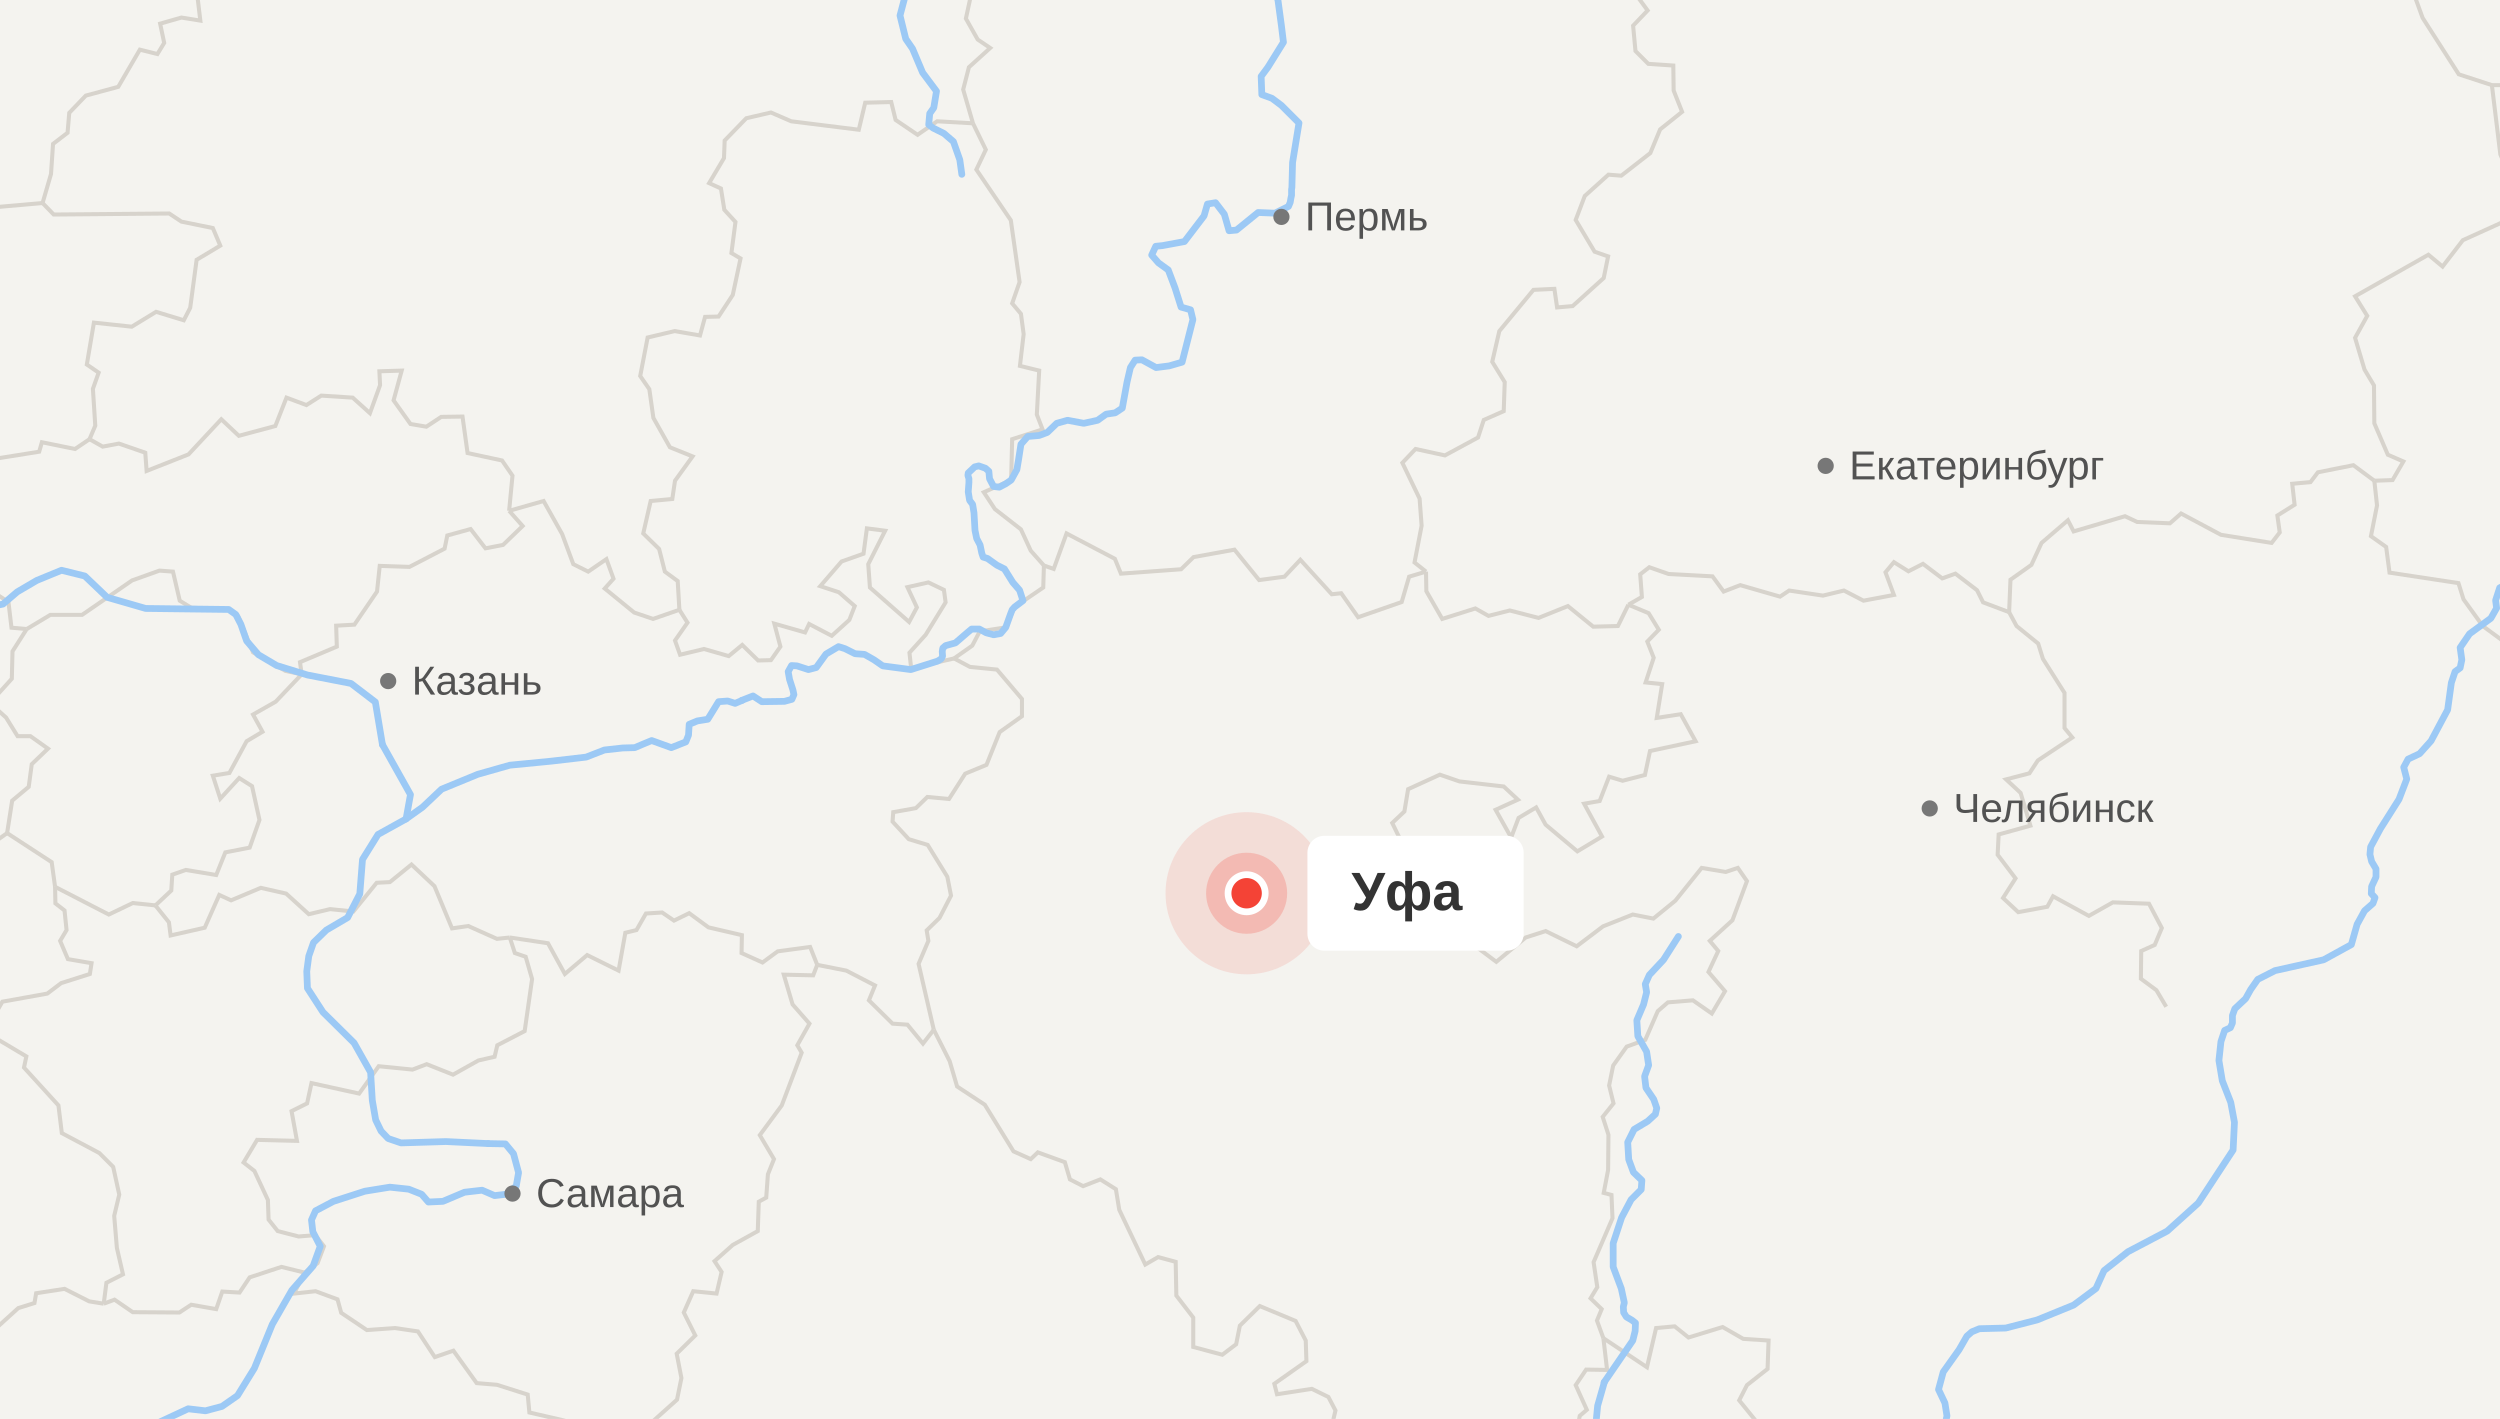
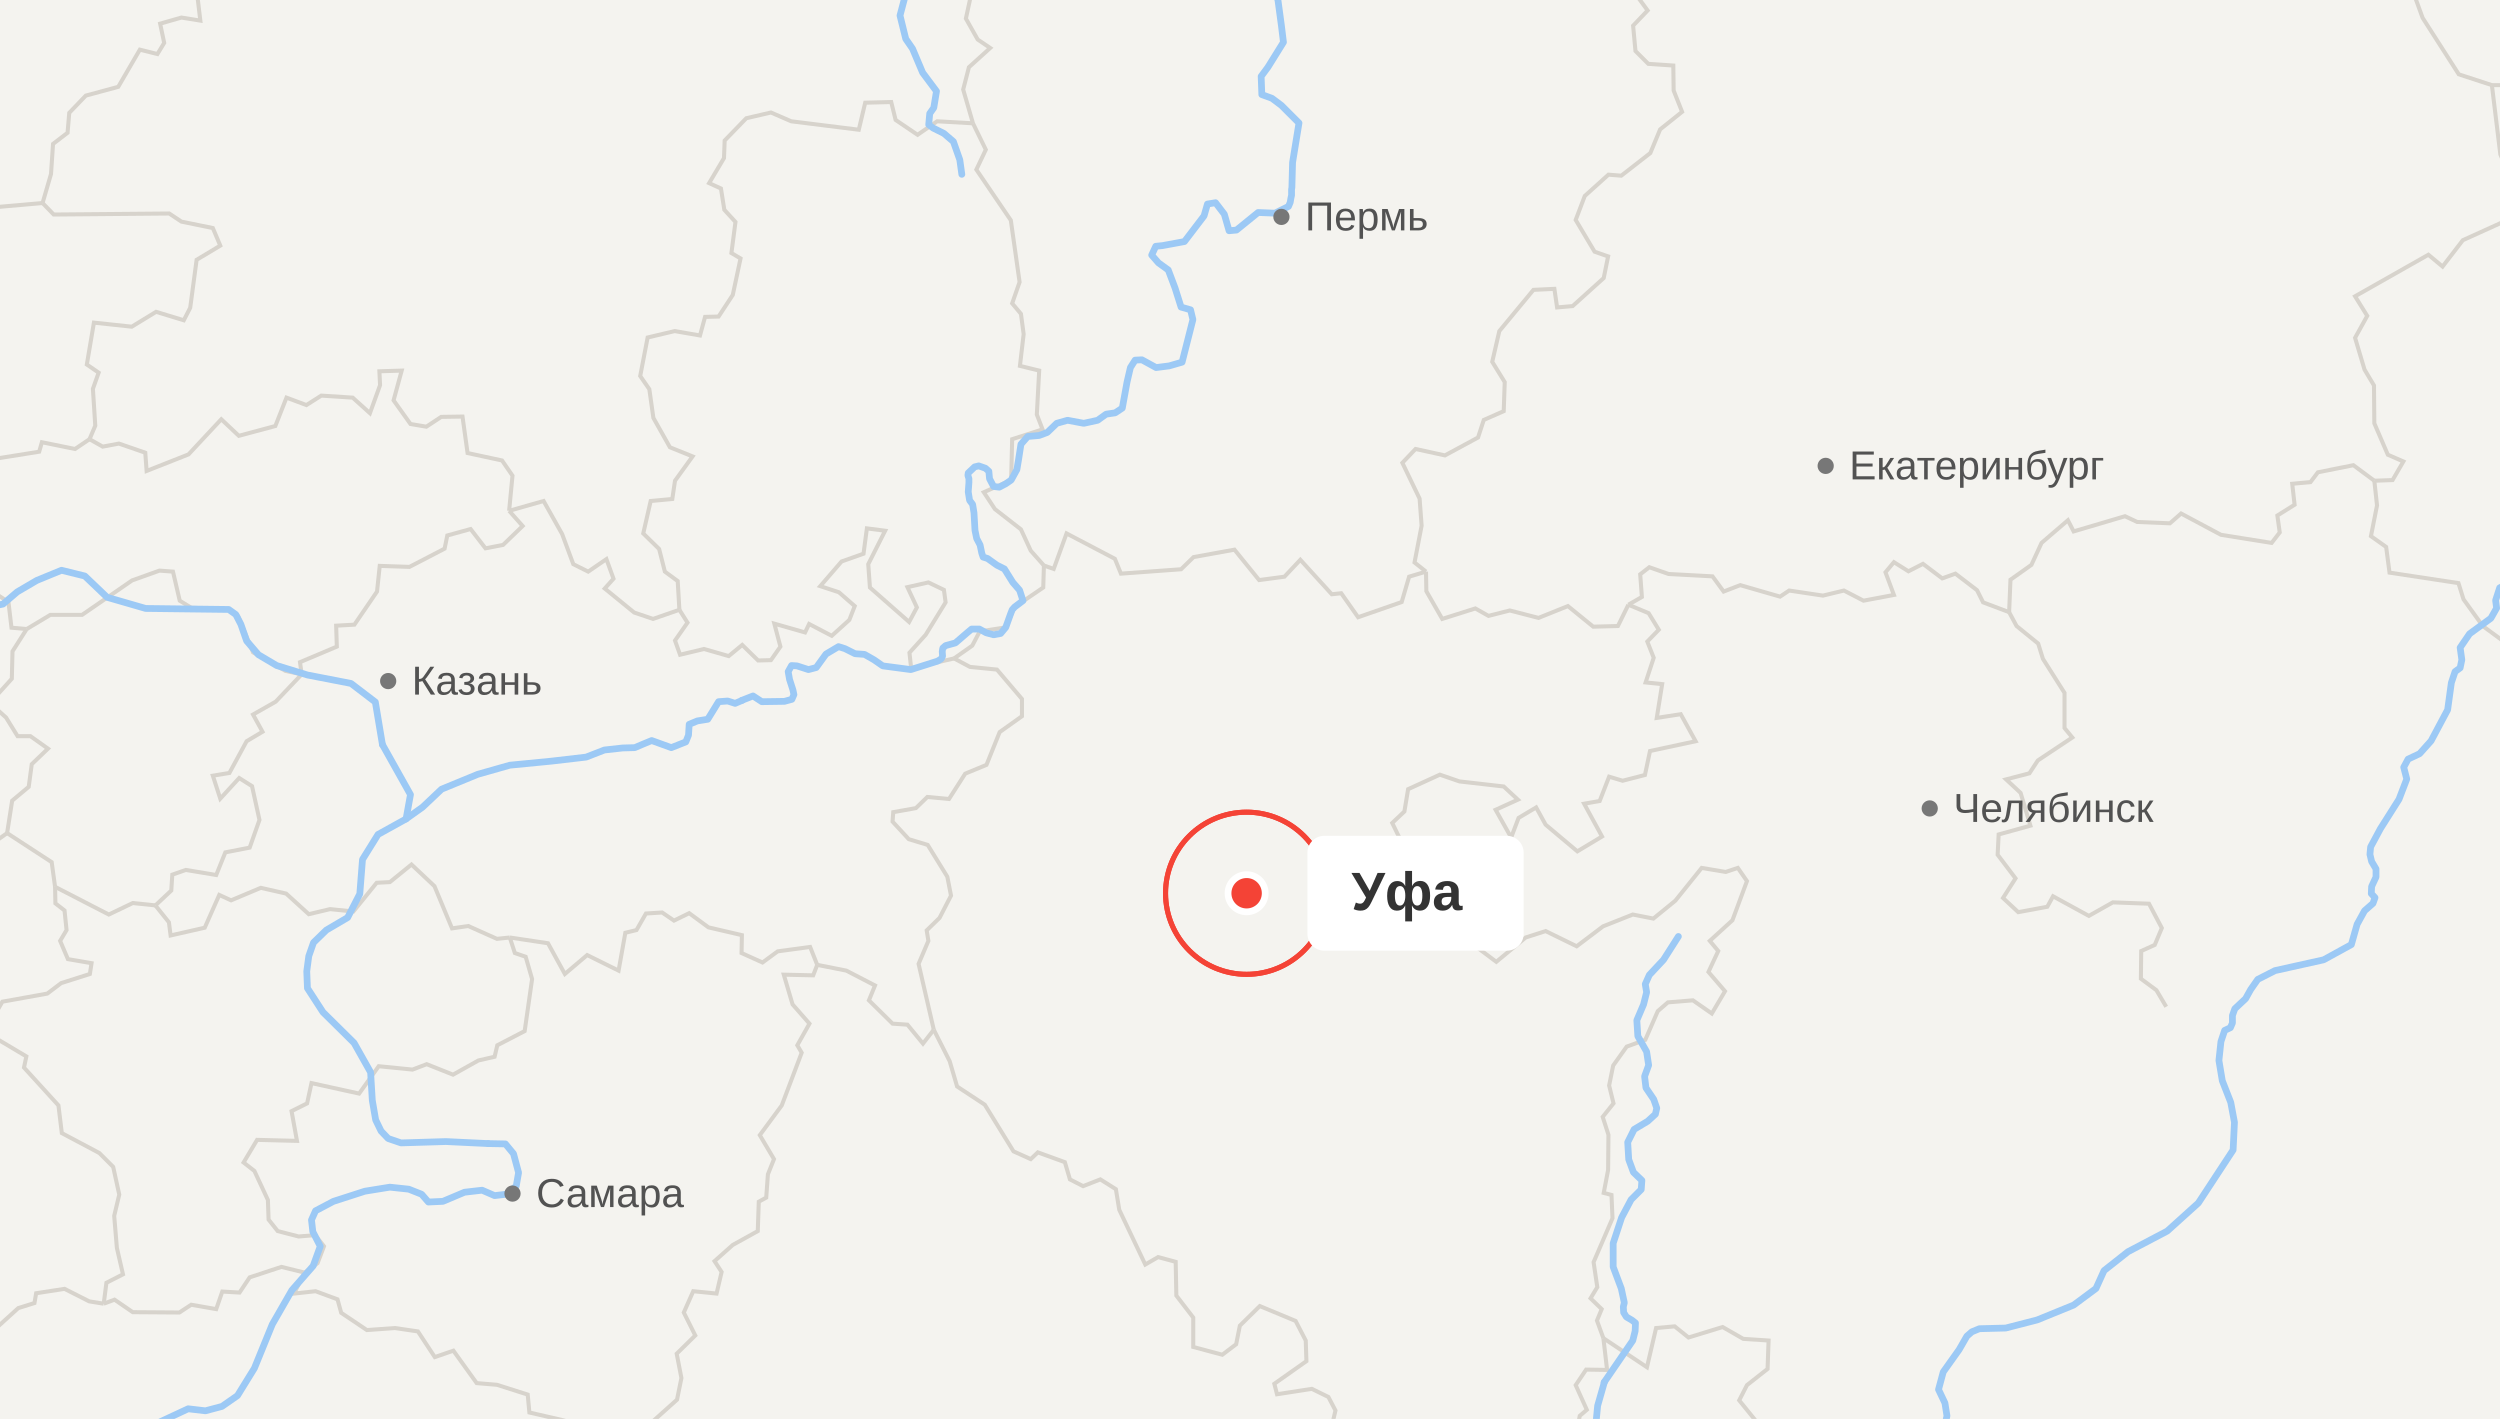
<svg xmlns="http://www.w3.org/2000/svg" viewBox="0 0 740 420" role="img" aria-label="Уфа и соседние города">
+   <style>
+ .ufa-ripple{fill:none;stroke:#f44336;stroke-width:1.5;transform-box:fill-box;transform-origin:center;animation:ufa-ripple 2.8s ease-out infinite}
+ .ufa-ripple-late{animation-delay:-1.4s}
+ .ufa-marker-core{animation:ufa-beacon 2.8s ease-in-out infinite}
+ @keyframes ufa-ripple{0%{transform:scale(.25);opacity:.55}90%,100%{transform:scale(1.35);opacity:0}}
+ @keyframes ufa-beacon{0%,100%{opacity:1}50%{opacity:.55}}
+ @media(prefers-reduced-motion:reduce){.ufa-ripple,.ufa-marker-core{animation:none}.ufa-ripple{opacity:.2;transform:none}.ufa-ripple-late{transform:scale(.5)}.ufa-marker-core{opacity:1}}
+ </style>
  <rect width="740" height="420" fill="#f4f3ef" />
  <defs>
    <clipPath id="map-clip">
      <rect width="740" height="420" />
    </clipPath>
  </defs>
  <g clip-path="url(#map-clip)">
    <g fill="none" stroke="#d7d3cc" stroke-width="1.2">
      <path d="M 150.9 277.5 L 152.4 282.1 L 155.6 283.2 L 157.5 289.8 L 155.3 305.2 L 147.2 309.4 L 146.4 312.8 L 141.6 313.9 L 134.1 318.1 L 126.3 315.0 L 122.1 316.6 L 112.1 315.6 L 106.3 323.7 L 92.2 320.6 L 90.9 326.6 L 86.3 328.9 L 87.9 337.7 L 76.1 337.4 L 72.1 344.1 L 75.3 346.6 L 79.3 355.2 L 79.5 361.0 L 82.2 364.4 L 88.4 366.0 L 93.3 365.6 L 95.9 368.9 L 94.0 373.9 L 90.2 376.7" />
      <path d="M 30.7 385.9 L 31.5 379.7 L 36.4 377.2 L 34.6 369.4 L 33.8 359.9 L 35.3 353.6 L 33.5 345.4 L 29.4 341.3 L 18.3 335.4 L 17.3 327.2 L 7.1 316.0 L 7.8 312.7 L -1.6 307.1 L -7.7 307.2" />
      <path d="M 150.7 151.2 L 160.9 148.3 L 166.4 158.1 L 169.7 167.0 L 174.1 169.2 L 179.5 165.5 L 181.6 171.3 L 179.0 174.2 L 187.7 181.3 L 193.3 183.2 L 201.1 180.5" />
      <path d="M 201.1 180.5 L 203.5 184.3 L 199.8 189.6 L 201.3 193.8 L 208.4 192.1 L 215.7 194.2 L 219.7 190.9 L 224.4 195.5 L 228.2 195.4 L 231.0 191.4 L 229.2 184.6 L 238.3 187.2 L 239.5 184.7 L 246.2 188.2 L 251.4 183.5 L 253.0 179.4 L 248.3 175.3 L 242.8 173.5 L 249.1 166.2 L 255.6 163.9 L 256.6 156.4 L 262.0 157.1 L 257.0 167.0 L 257.5 173.9 L 269.1 184.1 L 271.4 179.8 L 268.6 173.8 L 274.8 172.4 L 279.4 174.6 L 279.9 178.3 L 274.0 187.9 L 269.2 193.2 L 269.7 197.8 L 282.4 194.9" />
      <path d="M 46.0 268.0 L 50.7 263.6 L 51.0 258.9 L 55.0 257.5 L 64.0 259.0 L 66.7 252.3 L 73.9 250.9 L 76.8 242.7 L 74.6 232.7 L 70.8 230.3 L 65.2 236.4 L 63.0 229.6 L 67.9 228.8 L 73.0 219.4 L 77.7 216.6 L 74.9 211.5 L 81.6 207.7 L 89.3 199.6" />
      <path d="M 89.3 199.6 L 88.8 196.0 L 99.7 191.4 L 99.5 185.2 L 104.9 184.9 L 111.6 175.1 L 112.4 167.5 L 121.2 167.8 L 131.6 162.4 L 132.4 158.5 L 139.3 156.6 L 143.7 162.3 L 148.9 161.3 L 154.7 155.7 L 150.7 151.2" />
      <path d="M 241.9 285.6 L 239.8 280.3 L 230.2 281.6 L 225.7 284.9 L 219.5 282.1 L 219.6 276.8 L 209.7 274.5 L 204.0 270.3 L 199.5 272.5 L 196.0 270.1 L 191.2 270.4 L 188.4 275.3 L 185.1 276.1 L 183.1 287.3 L 173.8 282.7 L 167.2 288.3 L 162.2 279.2 L 150.9 277.5" />
      <path d="M 150.9 277.5 L 147.1 277.9 L 138.6 274.1 L 133.8 274.8 L 128.6 262.3 L 121.8 255.9 L 115.4 261.1 L 111.5 261.3 L 104.6 269.8 L 97.7 269.1 L 91.4 270.6 L 84.7 264.5 L 77.2 262.8 L 68.4 266.5 L 64.9 264.9 L 60.6 274.6 L 50.5 276.9 L 50.0 273.0 L 46.0 268.0" />
      <path d="M 41.2 -40.6 L 39.1 -25.0 L 46.3 -23.5 L 45.9 -14.5 L 58.1 -3.9 L 59.3 6.1 L 53.7 5.2 L 47.4 7.0 L 48.6 12.7 L 46.6 16.0 L 41.4 14.7 L 35.0 25.7 L 25.4 28.3 L 20.5 33.4 L 20.0 39.3 L 15.7 42.6 L 15.1 51.5 L 12.6 60.1" />
      <path d="M 12.6 60.1 L -6.8 61.8 L -10.9 66.5 L -16.4 68.8 L -19.9 62.6 L -26.1 62.2 L -31.3 59.7 L -42.1 60.0 L -44.7 67.7 L -42.0 72.5 L -47.1 83.7 L -51.3 83.5 L -56.1 87.4 L -62.8 95.5 L -74.2 100.4 L -79.7 100.9 L -84.1 98.7" />
      <path d="M -187.7 27.5 L -177.0 17.0 L -179.6 14.1 L -175.9 6.4 L -165.7 -2.4 L -159.6 -5.3 L -147.6 -7.8 L -144.7 -15.2 L -149.5 -18.3 L -145.8 -28.3 L -141.1 -25.8 L -140.7 -20.0 L -124.6 -20.4 L -123.2 -15.1 L -118.4 -11.2 L -110.0 -13.7 L -105.4 -17.3 L -100.1 -14.4 L -97.3 -18.5 L -92.6 -19.4 L -89.5 -12.4 L -83.6 -17.1 L -75.5 -13.6 L -70.2 -15.2 L -66.3 -11.3 L -59.5 -10.1 L -37.3 -8.0 L -33.6 -12.1 L -23.5 -13.1 L -3.0 -12.2 L 0.1 -18.6 L 6.7 -22.8 L 13.2 -22.9 L 15.0 -42.0 L 28.0 -40.3 L 32.4 -42.0 L 41.2 -40.6" />
      <path d="M -130.7 256.7 L -124.5 261.6 L -107.4 260.9 L -105.3 254.8 L -97.3 252.0 L -88.4 254.9 L -85.5 259.1 L -75.9 260.4 L -76.3 264.3 L -70.6 264.7 L -70.0 269.9 L -60.1 273.2 L -54.0 276.6 L -51.9 273.8 L -46.6 277.5 L -40.1 279.8 L -32.8 278.8 L -35.9 274.4 L -33.6 269.1 L -35.5 265.9 L -32.4 261.1 L -29.3 263.4 L -27.2 256.6 L -21.3 256.0 L -20.8 247.1 L -14.6 239.4 L -10.7 238.6 L -9.6 244.5 L -6.8 249.1 L -1.7 249.3 L 2.1 246.6" />
      <path d="M 2.1 246.6 L 15.3 255.2 L 16.3 262.5" />
      <path d="M -7.7 307.2 L -4.5 305.6 L 0.7 296.5 L 14.0 294.1 L 18.1 291.0 L 26.6 288.3 L 27.1 285.1 L 20.1 283.9 L 17.8 278.5 L 19.7 275.3 L 19.1 269.5 L 16.4 267.4 L 16.3 262.5" />
      <path d="M 16.3 262.5 L 32.2 270.7 L 39.3 267.3 L 46.0 268.0" />
      <path d="M 12.6 60.1 L 15.9 63.5 L 50.1 63.2 L 53.7 65.6 L 63.0 67.5 L 65.2 72.7 L 58.2 76.9 L 56.3 91.1 L 54.4 94.8 L 46.2 92.3 L 39.0 96.7 L 27.8 95.5 L 25.7 107.9 L 29.2 110.3 L 27.5 115.1 L 28.2 126.0 L 26.5 130.0" />
      <path d="M 288.0 36.5 L 291.8 44.3 L 289.0 50.2 L 299.2 65.2 L 301.8 83.5 L 299.6 89.8 L 302.2 92.9 L 303.0 98.9 L 301.9 108.3 L 307.6 109.7 L 306.9 122.7 L 308.6 127.1 L 299.6 130.0 L 299.3 142.1 L 291.2 145.7 L 294.5 150.7 L 302.2 156.7 L 305.1 163.0 L 309.0 167.4" />
      <path d="M 233.0 -83.2 L 238.8 -80.4 L 272.3 -78.1 L 275.9 -80.7 L 281.5 -76.4 L 285.1 -66.8 L 283.3 -54.9 L 280.9 -47.1 L 274.5 -45.1 L 272.1 -33.2 L 266.6 -24.1 L 271.4 -12.2 L 275.0 -9.5 L 291.4 -6.1 L 287.4 -1.4 L 285.9 5.5 L 289.4 11.7 L 293.1 14.2 L 286.8 19.9 L 285.1 26.5 L 288.0 36.5" />
      <path d="M 288.0 36.5 L 277.4 35.9 L 271.6 39.9 L 265.1 35.5 L 263.8 30.2 L 256.1 30.4 L 254.2 38.4 L 234.2 35.9 L 228.2 33.3 L 220.9 35.0 L 214.5 41.6 L 214.3 46.8 L 209.9 54.2 L 213.4 55.8 L 214.4 62.1 L 217.7 65.7 L 216.5 74.9 L 219.2 76.5 L 216.9 87.3 L 212.7 93.7 L 208.7 93.8 L 207.2 99.3 L 199.7 98.0 L 191.7 99.9 L 189.5 111.3 L 192.2 115.2 L 193.4 123.7 L 198.3 132.4 L 205.0 135.1 L 199.8 142.3 L 199.0 147.7 L 192.6 148.3 L 190.4 157.9 L 195.1 162.5 L 196.8 169.2 L 200.6 172.0 L 201.1 180.5" />
      <path d="M 26.5 130.0 L 30.4 132.2 L 35.2 131.3 L 43.0 134.0 L 43.4 139.4 L 55.8 134.5 L 65.5 124.1 L 70.7 129.0 L 81.5 126.1 L 84.8 117.7 L 90.7 119.9 L 95.1 117.1 L 104.4 117.7 L 109.5 122.3 L 112.5 114.0 L 112.3 109.9 L 118.9 109.7 L 116.5 118.5 L 121.5 125.5 L 126.2 126.3 L 130.6 123.4 L 136.9 123.3 L 138.4 134.1 L 148.6 136.3 L 151.7 140.8 L 150.7 151.2" />
      <path d="M 7.9 186.2 L 14.9 182.0 L 24.3 182.0 L 39.1 171.8 L 47.2 168.9 L 51.2 169.2 L 53.2 177.8 L 56.6 179.9 L 67.7 180.4 L 70.5 182.4 L 74.9 193.1 L 84.5 198.6 L 89.3 199.6" />
      <path d="M 26.5 130.0 L 22.2 132.9 L 12.4 130.9 L 11.6 133.7 L -1.5 135.8 L -5.2 150.8 L -12.9 153.2 L -12.5 161.2 L -7.8 163.4 L -1.9 162.9 L -2.0 169.5 L -4.7 173.5 L 2.5 178.2 L 3.4 185.8 L 7.9 186.2" />
      <path d="M 7.9 186.2 L 3.7 192.8 L 3.5 200.9 L -3.0 208.1 L 1.8 212.4 L 5.2 217.9 L 9.0 217.9 L 14.2 221.6 L 9.4 226.2 L 8.5 232.9 L 3.6 237.0 L 2.1 246.6" />
      <path d="M 499.0 -206.1 L 505.1 -202.0 L 509.8 -203.1 L 517.4 -199.5 L 517.5 -188.4 L 520.1 -186.5 L 533.9 -188.4 L 546.1 -185.3 L 561.1 -183.8 L 588.3 -166.0 L 589.5 -164.0 L 607.5 -157.0 L 614.9 -150.3 L 623.8 -135.6 L 620.1 -125.7 L 624.6 -110.5 L 632.4 -98.1 L 637.1 -87.2 L 636.3 -83.2 L 645.2 -77.5 L 650.8 -77.3 L 654.7 -66.8 L 658.4 -52.7 L 659.5 -31.6 L 665.3 -26.8 L 670.5 -25.8 L 678.0 -27.2 L 703.1 -22.3 L 709.8 -14.7 L 717.1 5.3 L 727.8 22.0 L 737.6 25.2" />
      <path d="M 422.1 169.2 L 418.7 166.5 L 420.8 155.6 L 420.2 147.6 L 415.1 137.0 L 419.0 132.9 L 427.7 134.8 L 437.5 129.5 L 439.2 124.3 L 445.1 121.7 L 445.4 113.1 L 441.7 107.1 L 443.8 98.0 L 453.9 85.8 L 460.1 85.5 L 460.9 91.0 L 465.5 90.6 L 474.7 82.3 L 476.0 75.9 L 472.0 74.5 L 466.4 65.1 L 469.1 58.0 L 476.1 51.7 L 479.9 52.0 L 488.5 45.3 L 491.4 38.3 L 497.9 33.1 L 495.4 26.8 L 495.3 19.4 L 487.9 18.9 L 484.1 15.1 L 483.4 7.6 L 487.7 3.1 L 484.4 -1.4 L 487.5 -9.7 L 481.1 -15.2 L 468.8 -19.4 L 462.8 -29.1 L 455.5 -31.0 L 458.9 -36.6 L 460.7 -46.9 L 465.5 -47.6 L 469.0 -57.2 L 473.8 -57.5 L 475.4 -61.7 L 480.6 -61.9 L 479.6 -67.1 L 488.0 -85.7 L 487.2 -92.2 L 489.9 -99.5 L 495.3 -105.9 L 498.3 -122.2 L 497.9 -132.3 L 494.8 -133.5 L 494.3 -145.5 L 490.7 -151.1 L 492.7 -162.1 L 496.0 -164.9 L 496.9 -171.2 L 493.9 -183.7" />
      <path d="M 282.4 194.9 L 287.8 191.1 L 290.0 186.9 L 297.7 185.7 L 300.3 179.7 L 308.8 173.9 L 309.0 167.4" />
      <path d="M 309.0 167.4 L 311.9 168.4 L 315.7 157.9 L 330.0 165.4 L 331.8 169.8 L 349.6 168.5 L 353.3 164.9 L 365.4 162.7 L 372.7 171.7 L 380.2 170.7 L 384.9 165.7 L 394.2 175.9 L 397.0 175.6 L 402.0 182.7 L 414.9 178.2 L 417.1 170.7 L 422.1 169.2" />
      <path d="M 422.1 169.2 L 422.2 175.0 L 426.9 183.2 L 436.7 180.1 L 440.6 182.3 L 446.9 180.7 L 455.4 182.9 L 464.1 179.4 L 471.6 185.5 L 478.9 185.3 L 482.0 179.0" />
      <path d="M 276.4 304.8 L 271.9 285.3 L 274.8 278.5 L 274.3 275.4 L 278.1 271.7 L 281.5 265.1 L 280.4 259.5 L 274.6 250.1 L 269.0 248.4 L 264.2 243.2 L 264.4 240.4 L 271.1 239.2 L 274.5 235.9 L 280.9 236.5 L 285.7 229.0 L 292.0 226.4 L 295.9 216.7 L 302.5 212.0 L 302.5 206.9 L 295.1 198.2 L 287.1 197.4 L 282.4 194.9" />
      <path d="M 641.2 298.0 L 638.3 293.1 L 633.7 289.7 L 633.8 281.5 L 637.8 279.7 L 639.9 274.7 L 636.1 267.5 L 625.4 267.1 L 618.3 271.1 L 607.7 265.3 L 606.0 268.4 L 597.4 270.0 L 592.9 265.8 L 596.6 260.0 L 591.3 253.0 L 591.6 247.0 L 601.0 244.4 L 598.1 234.7 L 593.8 230.7 L 600.7 228.9 L 603.2 225.1 L 613.4 218.3 L 611.1 215.5 L 611.1 205.1 L 604.7 195.0 L 603.3 190.5 L 596.9 185.3 L 594.7 181.2" />
      <path d="M 737.6 25.2 L 749.3 25.2 L 754.1 26.9 L 767.4 21.6 L 769.1 18.3 L 768.6 4.6 L 775.2 1.8 L 779.6 4.9 L 786.8 -1.3 L 797.9 -6.1 L 804.5 -14.0 L 821.2 -15.9 L 827.3 -18.7 L 834.1 -36.5 L 845.2 -41.2 L 861.9 -52.1 L 853.9 -59.5 L 855.9 -63.0 L 862.3 -66.0 L 869.5 -66.0 L 873.8 -60.3 L 893.7 -60.0 L 897.2 -55.9 L 902.7 -54.4 L 917.5 -57.5 L 925.6 -54.8 L 932.2 -60.3 L 936.0 -53.2 L 953.8 -43.0 L 957.6 -38.0 L 962.0 -37.5 L 975.1 -22.5 L 978.2 -20.0 L 978.8 -14.2 L 986.3 -7.0 L 993.9 -10.4 L 998.1 -6.5 L 997.8 -0.0 L 1002.5 3.5 L 1000.2 9.0 L 1015.4 12.0 L 1022.0 9.6 L 1027.0 12.5 L 1036.0 13.1 L 1039.7 17.1 L 1063.5 16.5 L 1069.3 19.9 L 1072.3 18.4 L 1078.9 22.9" />
      <path d="M 842.6 229.5 L 835.9 223.9 L 832.0 225.3 L 825.7 216.0 L 820.4 213.6 L 821.0 207.4 L 810.7 209.5 L 807.5 206.1 L 798.9 206.7 L 793.5 205.3 L 788.1 195.5 L 776.6 189.9 L 769.7 191.3 L 768.1 186.5 L 757.1 192.3 L 751.0 185.7 L 746.9 185.1 L 741.0 189.8 L 734.9 185.3 L 729.2 177.4 L 727.7 172.6 L 707.3 169.5 L 706.3 161.9 L 701.8 158.7 L 703.6 149.6 L 702.8 142.3" />
      <path d="M 702.8 142.3 L 708.2 142.1 L 711.4 136.6 L 706.8 134.6 L 702.8 125.3 L 702.7 114.1 L 699.9 109.4 L 697.1 100.0 L 700.7 93.5 L 697.1 87.7 L 718.8 75.4 L 723.0 78.9 L 729.0 71.1 L 747.3 62.8 L 740.1 45.7 L 737.6 25.2" />
      <path d="M -108.1 397.7 L -103.9 394.4 L -97.9 398.3 L -91.3 396.4 L -83.4 396.0 L -72.4 400.7 L -61.2 402.5 L -58.4 397.0 L -54.1 396.1 L -55.5 391.2 L -41.7 396.0 L -40.3 399.1 L -34.3 399.2 L -31.8 396.8 L -27.2 398.3 L -21.0 397.9 L -17.5 393.4 L -13.2 391.3 L -10.5 394.0 L -0.7 397.5 L -1.1 393.1 L 5.4 387.2 L 10.2 385.7 L 10.7 382.8 L 19.1 381.5 L 26.4 385.2 L 30.7 385.9" />
      <path d="M 276.4 304.8 L 281.1 314.1 L 283.3 321.6 L 291.5 327.0 L 300.0 340.8 L 305.1 343.1 L 307.2 341.1 L 315.2 344.0 L 316.7 349.1 L 320.6 351.1 L 325.7 349.1 L 330.3 352.0 L 331.3 358.1 L 339.0 374.3 L 342.8 372.1 L 348.0 373.5 L 348.2 383.5 L 353.2 390.0 L 353.2 398.7 L 361.8 401.0 L 365.9 397.9 L 367.0 392.4 L 372.9 386.6 L 383.5 391.0 L 386.5 396.8 L 386.7 402.9 L 377.2 409.6 L 378.0 412.7 L 388.3 411.1 L 393.2 413.5 L 395.3 417.5 L 392.5 429.4 L 397.7 432.4 L 396.4 435.3 L 398.9 442.3 L 402.9 440.6 L 402.4 436.5 L 407.0 434.9 L 408.3 438.7 L 414.6 443.3 L 420.9 439.8 L 423.0 435.0 L 430.0 433.2 L 431.1 427.5 L 436.0 429.5 L 439.6 428.5 L 443.3 431.7 L 447.4 431.3 L 452.7 434.4 L 462.3 433.1 L 465.3 431.4 L 467.6 419.1 L 469.7 417.3 L 466.4 410.0 L 469.5 405.4 L 475.7 405.5 L 474.6 396.1" />
      <path d="M 177.4 434.9 L 200.4 414.3 L 201.7 407.9 L 200.3 400.7 L 205.8 395.3 L 202.4 388.5 L 205.2 382.2 L 212.1 382.9 L 213.6 376.5 L 211.5 373.3 L 216.9 368.5 L 224.3 364.4 L 224.6 355.7 L 226.8 354.5 L 227.3 347.6 L 229.1 343.1 L 224.9 336.0 L 231.4 327.2 L 237.3 311.6 L 236.0 309.4 L 239.6 303.0 L 234.6 297.3 L 232.0 288.5 L 240.7 288.7 L 241.9 285.6" />
      <path d="M 241.9 285.6 L 250.5 287.3 L 259.0 291.7 L 257.2 296.1 L 264.2 303.0 L 268.6 303.3 L 273.2 308.9 L 276.4 304.8" />
      <path d="M 482.0 179.0 L 486.0 176.7 L 485.5 170.0 L 488.2 167.9 L 493.9 169.9 L 506.9 170.6 L 510.2 175.1 L 515.1 173.2 L 526.9 176.6 L 529.6 174.8 L 539.6 176.3 L 545.8 174.8 L 551.6 177.8 L 560.6 176.1 L 558.1 169.4 L 560.6 166.4 L 564.9 169.1 L 569.2 166.9 L 574.9 171.2 L 578.8 169.8 L 585.2 174.7 L 587.0 178.3 L 594.7 181.2" />
      <path d="M 520.4 421.4 L 514.8 414.5 L 517.1 410.0 L 523.2 405.2 L 523.5 396.8 L 516.0 396.3 L 509.9 392.8 L 499.8 395.9 L 495.7 392.6 L 490.2 393.1 L 487.5 404.7 L 474.6 396.1" />
      <path d="M 474.6 396.1 L 472.7 390.9 L 474.1 387.5 L 470.8 384.3 L 472.8 381.0 L 471.7 373.6 L 477.3 360.6 L 477.0 353.7 L 474.7 353.1 L 476.0 346.3 L 476.1 335.9 L 474.4 330.6 L 477.6 326.6 L 476.3 321.3 L 477.5 315.4 L 481.5 309.8 L 487.0 307.8 L 490.7 299.3 L 493.7 296.7 L 501.1 296.1 L 506.7 300.0 L 510.6 293.4 L 505.7 287.7 L 508.6 281.5 L 506.1 278.5 L 512.8 272.4 L 517.1 260.8 L 514.4 256.9 L 510.8 258.1 L 503.7 256.9 L 495.9 266.6 L 489.4 271.9 L 483.3 270.7 L 474.5 274.2 L 466.7 280.1 L 457.5 275.6 L 451.6 277.5 L 442.9 284.7 L 434.5 278.4 L 434.4 273.6 L 429.0 270.9 L 425.4 266.7 L 421.3 265.6 L 413.1 259.7 L 416.0 251.6 L 412.1 243.6 L 415.7 240.2 L 416.8 233.6 L 426.2 229.3 L 432.0 231.3 L 445.1 232.8 L 449.3 236.7 L 442.7 239.7 L 447.3 247.9 L 449.5 242.1 L 454.7 239.0 L 457.5 244.1 L 466.9 252.0 L 474.2 247.6 L 468.9 237.9 L 473.5 237.1 L 476.3 229.9 L 480.3 231.1 L 486.9 229.4 L 488.4 222.3 L 501.9 219.4 L 497.5 211.4 L 490.4 212.5 L 492.0 202.5 L 487.1 202.0 L 489.5 194.7 L 487.6 189.9 L 491.0 186.4 L 488.0 181.5 L 482.0 179.0" />
      <path d="M 594.7 181.2 L 595.1 171.6 L 601.3 167.2 L 604.3 160.7 L 612.1 154.0 L 613.8 157.3 L 629.0 152.8 L 632.6 154.5 L 642.3 154.9 L 645.6 152.0 L 657.4 158.3 L 672.4 160.7 L 674.8 157.6 L 674.1 152.6 L 679.2 149.4 L 678.5 143.2 L 683.9 142.7 L 686.1 139.8 L 696.6 137.7 L 702.8 142.3" />
      <path d="M 30.7 385.9 L 33.9 384.7 L 39.3 388.4 L 53.1 388.5 L 56.6 386.2 L 64.0 387.5 L 65.8 382.3 L 70.9 382.6 L 73.9 378.1 L 83.3 375.0 L 90.2 376.7" />
      <path d="M 90.2 376.7 L 87.0 382.9 L 93.4 382.2 L 99.9 384.6 L 101.0 388.6 L 108.6 393.7 L 116.9 393.1 L 123.7 394.1 L 128.7 401.7 L 134.2 399.8 L 141.1 409.4 L 147.1 409.9 L 156.2 412.8 L 156.7 418.1 L 167.1 420.5 L 175.1 424.7 L 174.5 428.7 L 177.4 434.9" />
    </g>
    <g fill="none" stroke="#9cc9f5" stroke-width="2" stroke-linejoin="round" stroke-linecap="round">
      <path d="M 219.7 207.3 L 217.6 208.2 L 215.4 207.5 L 212.7 207.7 L 209.5 212.9 L 206.4 213.4 L 204.0 214.4 L 203.8 217.6 L 203.0 219.6 L 198.7 221.3 L 192.9 219.2 L 190.0 220.4 L 187.9 221.3 L 184.3 221.4 L 178.9 222.0 L 173.5 224.1 L 163.2 225.3 L 150.9 226.5 L 141.4 229.2 L 130.7 233.6 L 125.1 238.9 L 120.2 242.4" />
      <path d="M 284.7 51.6 L 284.1 47.3 L 282.2 41.9 L 279.4 39.5 L 276.2 37.9 L 274.9 36.9 L 275.2 33.6 L 276.4 31.9 L 277.2 27.0 L 273.1 21.5 L 270.1 14.4 L 268.1 11.5 L 266.4 4.6 L 267.8 -0.7 L 267.1 -6.6 L 264.5 -8.4 L 261.3 -11.8 L 259.1 -13.8 L 257.7 -18.6 L 255.7 -22.5 L 254.0 -26.6 L 252.1 -32.7 L 247.5 -38.6 L 244.7 -40.3 L 244.5 -45.2 L 245.6 -47.2 L 247.4 -48.8 L 250.4 -48.1 L 251.7 -50.4 L 254.0 -53.1 L 256.0 -59.7 L 258.1 -63.8 L 260.3 -64.9 L 263.7 -66.0 L 267.2 -67.8 L 270.9 -70.3 L 273.8 -70.5 L 275.7 -71.8 L 277.2 -75.2 L 278.5 -76.2 L 281.0 -76.1 L 286.1 -79.2 L 289.5 -81.0 L 292.2 -84.4 L 294.0 -86.6 L 295.5 -88.7 L 297.4 -89.7 L 299.9 -89.6 L 301.7 -91.1 L 305.9 -91.4 L 307.6 -89.7 L 310.5 -85.6 L 315.3 -83.0 L 327.4 -83.4 L 334.3 -82.1 L 338.4 -80.6 L 342.2 -81.8 L 346.3 -83.8 L 354.1 -87.9 L 357.6 -95.1 L 359.5 -99.9 L 365.3 -100.9 L 369.2 -98.0 L 374.1 -95.6 L 375.1 -93.5 L 375.0 -93.0 L 376.1 -89.5 L 375.8 -86.3 L 375.6 -82.6 L 375.6 -80.7 L 376.2 -77.3 L 378.7 -77.5 L 380.2 -76.3 L 380.4 -74.0 L 381.1 -70.3 L 380.9 -66.8 L 381.5 -63.0 L 382.6 -62.0 L 383.5 -61.5 L 384.2 -61.1 L 386.1 -58.8 L 387.4 -56.6 L 390.3 -54.0 L 391.9 -50.9 L 393.1 -45.9 L 394.5 -41.5 L 395.3 -37.3 L 395.4 -29.9 L 395.1 -25.7 L 392.7 -23.1 L 391.3 -22.0 L 385.8 -20.1 L 382.6 -18.4 L 378.9 -16.5 L 377.7 -13.0 L 376.6 -6.5 L 378.3 0.2 L 379.3 7.6 L 379.9 12.5 L 375.3 19.9 L 373.3 22.6 L 373.5 28.0 L 376.5 29.1 L 379.3 31.2 L 384.5 36.4 L 382.6 48.1 L 382.4 55.5 L 382.3 56.1 L 382.3 57.8 L 382.1 58.7 L 381.9 59.9 L 381.4 61.1 L 377.4 63.1 L 372.4 62.9 L 366.0 68.1 L 363.8 68.3 L 362.4 63.4 L 359.8 60.0 L 357.4 60.4 L 356.4 63.9 L 350.6 71.5 L 344.1 72.7 L 342.1 72.9 L 340.9 75.5 L 342.9 77.8 L 345.8 79.9 L 347.8 85.2 L 349.6 90.9 L 352.4 91.7 L 353.1 94.6 L 349.9 107.2 L 346.1 108.3 L 342.2 108.8 L 338.0 106.5 L 336.0 106.6 L 334.6 108.8 L 333.6 113.1 L 332.2 120.8 L 330.1 122.2 L 327.4 122.6 L 324.9 124.4 L 320.8 125.3 L 316.0 124.4 L 312.8 125.3 L 310.0 128.0 L 307.6 128.9 L 304.2 129.2 L 302.2 131.5 L 301.5 136.0 L 301.0 139.0 L 299.3 142.1 L 297.7 143.2 L 295.8 144.2 L 294.1 144.0 L 292.9 141.7 L 292.7 139.5 L 291.7 138.6 L 289.7 137.9 L 288.5 138.2 L 286.6 140.0 L 286.5 140.7 L 286.8 141.7 L 286.8 142.8 L 286.6 145.6 L 287.0 148.1 L 287.6 148.9 L 287.9 149.3 L 288.3 151.8 L 288.6 157.0 L 289.1 159.4 L 290.1 161.3 L 290.6 163.7 L 291.0 164.9 L 292.3 165.3 L 295.1 167.3 L 297.3 168.4 L 299.8 172.4 L 301.8 174.7 L 302.8 177.8 L 300.3 179.7 L 299.6 180.5 L 299.1 181.8 L 297.7 185.7 L 296.2 187.5 L 294.1 187.9 L 291.9 187.3 L 289.9 186.2 L 287.6 186.2 L 286.4 187.2 L 283.5 189.7 L 282.8 190.3 L 279.9 191.1 L 279.1 191.8 L 279.0 192.2 L 278.9 192.9 L 279.0 194.2 L 278.9 194.4 L 278.8 194.7 L 278.5 195.1 L 277.5 195.7 L 269.6 198.2 L 261.3 197.1 L 258.7 195.3 L 255.9 193.7 L 253.1 193.5 L 250.1 192.0 L 248.2 191.4 L 244.5 193.6 L 241.6 197.6 L 239.3 198.2 L 235.9 197.1 L 234.3 197.0 L 233.3 198.8 L 233.7 201.1 L 234.7 204.2 L 235.0 205.6 L 234.4 207.0 L 232.2 207.6 L 225.5 207.7 L 222.9 206.0 L 219.6 207.3" />
      <path d="M 474.9 409.1 L 472.9 416.1 L 472.4 421.3 L 472.6 427.2 L 471.4 431.7 L 467.3 436.7" />
      <path d="M 113.2 220.4 L 121.5 235.2 L 120.2 242.4 L 111.9 247.0 L 107.3 254.4 L 106.5 264.6 L 102.9 271.6 L 96.6 275.3 L 92.8 279.0 L 91.4 283.0 L 90.8 287.5 L 91.0 292.5 L 95.6 299.6 L 104.8 308.7 L 109.7 317.4 L 110.2 325.7 L 111.2 331.5 L 112.8 334.8 L 114.9 337.0 L 118.7 338.3 L 132.0 337.9 L 144.5 338.5" />
      <path d="M 551.7 438.2 L 555.5 447.8 L 568.4 450.5 L 574.1 449.8 L 576.8 446.6 L 577.4 440.0 L 575.9 429.8 L 575.5 422.8 L 576.3 419.1 L 575.7 415.3 L 573.8 411.3 L 575.2 406.1 L 579.9 399.5 L 582.2 395.5 L 583.7 394.2 L 585.9 393.3 L 593.7 393.1 L 603.0 390.7 L 613.8 386.3 L 620.4 381.4 L 622.8 376.1 L 629.9 370.5 L 641.5 364.4 L 650.7 356.1 L 661.0 340.4 L 661.4 332.2 L 660.3 326.3 L 657.8 319.9 L 656.8 313.9 L 657.4 308.3 L 658.5 305.0 L 660.2 304.2 L 660.8 302.8 L 660.8 300.6 L 661.5 298.6 L 664.7 295.6 L 666.2 292.9 L 668.3 289.9 L 673.4 287.3 L 687.8 284.1 L 696.0 279.6 L 697.7 273.6 L 699.9 269.6 L 702.4 267.4 L 703.0 265.7 L 701.9 264.5 L 702.0 262.4 L 703.3 259.6 L 703.3 257.2 L 702.0 255.0 L 701.5 252.9 L 701.7 250.7 L 704.6 245.3 L 710.1 236.6 L 712.4 230.6 L 711.5 227.1 L 712.8 224.7 L 716.2 223.1 L 719.6 219.3 L 724.5 210.1 L 725.6 202.1 L 726.7 198.8 L 728.2 197.7 L 728.7 195.3 L 728.2 191.7 L 731.0 187.6 L 737.3 183.0 L 739.0 180.0 L 738.7 177.7 L 739.9 174.0 L 746.8 170.5 L 749.5 167.2 L 749.6 165.9 L 750.3 163.4 L 752.5 159.9 L 752.9 156.9 L 751.5 154.2 L 752.2 150.7 L 754.9 146.2 L 756.1 142.4 L 756.0 139.1 L 757.2 137.2 L 759.7 136.4 L 760.8 135.1 L 760.4 133.1 L 761.4 130.3 L 763.6 126.8 L 767.0 123.5 L 774.6 118.0 L 775.5 116.3 L 775.6 114.7 L 774.9 113.2 L 775.3 111.8 L 776.7 110.4 L 777.2 109.3 L 778.6 107.9 L 779.8 106.7 L 780.7 104.4 L 780.0 100.8 L 780.6 98.8 L 782.5 98.4 L 782.9 96.6 L 781.8 93.4 L 780.4 91.5 L 780.6 89.5 L 781.3 88.0 L 782.5 85.4 L 782.7 81.7 L 784.7 78.5 L 788.6 75.6 L 796.8 73.5 L 809.2 72.1 L 816.0 70.6 L 817.0 68.8 L 817.1 66.8 L 816.1 64.5 L 817.3 61.0 L 822.1 54.0" />
      <path d="M 496.8 277.2 L 492.4 284.1 L 488.2 288.6 L 487.0 291.3 L 487.4 293.7 L 486.5 297.3 L 484.5 302.0 L 484.8 306.7 L 487.4 311.3 L 488.0 315.3 L 486.8 318.6 L 487.2 322.0 L 489.5 325.4 L 490.4 328.0 L 490.0 329.8 L 487.7 331.9 L 483.7 334.3 L 481.8 338.1 L 482.1 343.2 L 483.5 347.0 L 486.0 349.4 L 485.8 352.1 L 482.8 355.1 L 480.0 360.4 L 477.5 368.0 L 477.5 375.0 L 479.9 381.4 L 480.8 385.6 L 480.5 386.8 L 480.6 388.5 L 481.4 389.8 L 483.1 390.8 L 484.1 391.6 L 484.0 394.0 L 483.3 396.8 L 474.8 409.2" />
      <path d="M 144.5 338.5 L 149.6 338.6 L 152.0 341.5 L 153.5 347.1 L 152.8 351.1 L 149.8 353.5 L 146.4 353.9 L 142.7 352.3 L 137.5 352.9 L 131.1 355.6 L 126.8 355.8 L 124.8 353.5 L 121.0 352.0 L 115.4 351.4 L 108.0 352.6 L 98.7 355.6 L 93.4 358.4 L 92.2 361.1 L 92.6 364.6 L 94.8 368.9 L 92.7 374.7 L 86.4 381.9 L 80.6 392.0 L 75.3 405.0 L 70.3 413.1 L 65.7 416.3 L 60.8 417.6 L 55.7 417.0 L 47.1 421.0 L 41.2 424.5 L 35.9 429.3 L 31.2 432.5 L 28.7 433.8" />
      <path d="M -95.0 148.0 L -86.7 159.0 L -80.0 164.7 L -72.3 168.8 L -67.8 172.6 L -66.7 176.3 L -64.5 178.4 L -61.1 178.8 L -57.3 180.7 L -53.1 184.1 L -45.3 184.3 L -34.0 181.3 L -26.6 180.9 L -23.2 183.1 L -20.6 183.0 L -18.9 180.6 L -16.3 179.6 L -12.8 180.0 L -9.7 179.2 L -7.2 177.1 L -4.7 177.2 L -2.4 179.5 L 0.9 178.8 L 5.1 175.2 L 10.9 171.8 L 18.2 168.8 L 25.1 170.5 L 31.7 176.8 L 43.1 180.1 L 67.7 180.4 L 69.8 181.9 L 71.3 184.8 L 73.0 189.7 L 76.5 193.8 L 81.9 197.0 L 91.0 199.8 L 103.9 202.3 L 111.1 207.8 L 113.2 220.4" />
    </g>
    <circle cx="114.9" cy="201.6" r="2.4" fill="#777777" />
    <text x="121.9" y="205.6" font-family="Arial,sans-serif" font-size="12" fill="#525252">Казань</text>
    <circle cx="151.7" cy="353.3" r="2.4" fill="#777777" />
    <text x="158.7" y="357.3" font-family="Arial,sans-serif" font-size="12" fill="#525252">Самара</text>
    <circle cx="379.3" cy="64.2" r="2.4" fill="#777777" />
    <text x="386.3" y="68.2" font-family="Arial,sans-serif" font-size="12" fill="#525252">Пермь</text>
    <circle cx="540.4" cy="137.9" r="2.4" fill="#777777" />
    <text x="547.4" y="141.9" font-family="Arial,sans-serif" font-size="12" fill="#525252">Екатеринбург</text>
    <circle cx="571.2" cy="239.3" r="2.4" fill="#777777" />
    <text x="578.2" y="243.3" font-family="Arial,sans-serif" font-size="12" fill="#525252">Челябинск</text>
-     <circle cx="369.0" cy="264.4" r="24" fill="#f4433620" />
-     <circle cx="369.0" cy="264.4" r="12" fill="#f4433638" />
-     <circle cx="369.0" cy="264.4" r="5.5" fill="#f44336" stroke="#ffffff" stroke-width="2" />
+     <circle class="ufa-ripple" cx="369.0" cy="264.4" r="24" />
+     <circle class="ufa-ripple ufa-ripple-late" cx="369.0" cy="264.4" r="24" />
+     <circle class="ufa-marker-core" cx="369.0" cy="264.4" r="5.5" fill="#f44336" stroke="#ffffff" stroke-width="2" />
    <rect x="387.0" y="247.4" width="64" height="34" rx="5" fill="#ffffff" />
    <text x="400.0" y="269.4" font-family="Arial,sans-serif" font-size="16" font-weight="600" fill="#333333">Уфа</text>
  </g>
</svg>
